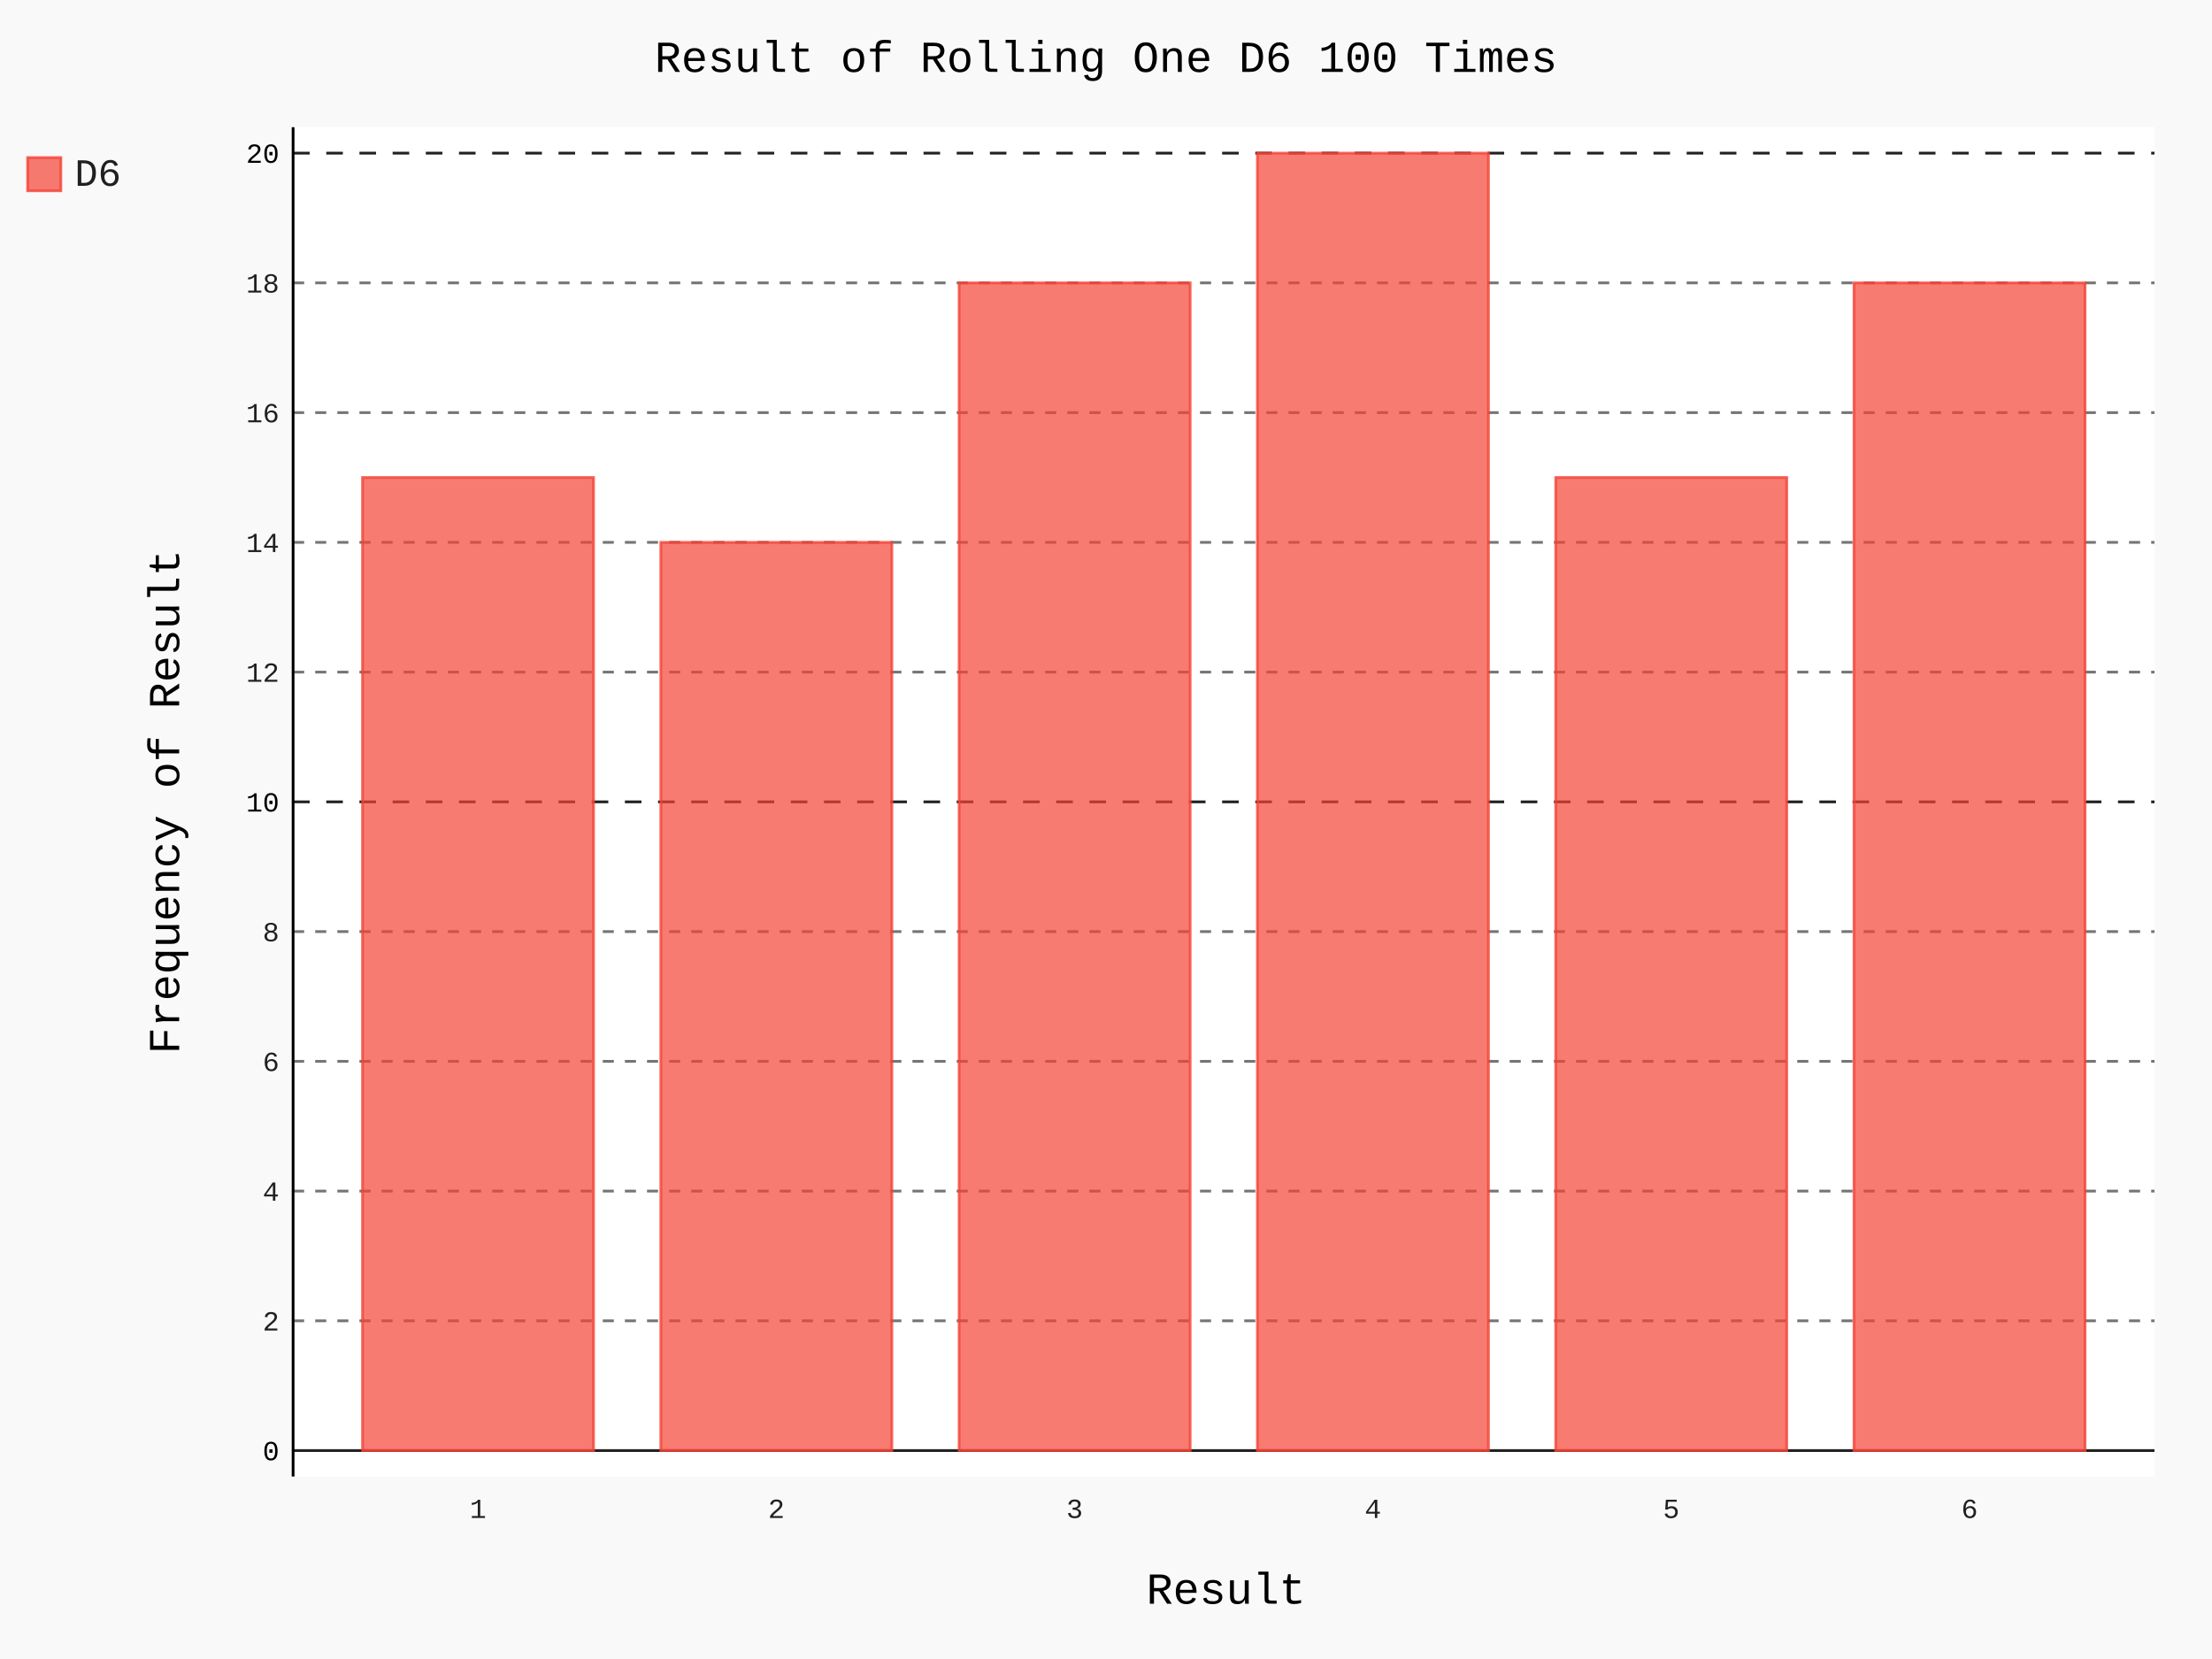
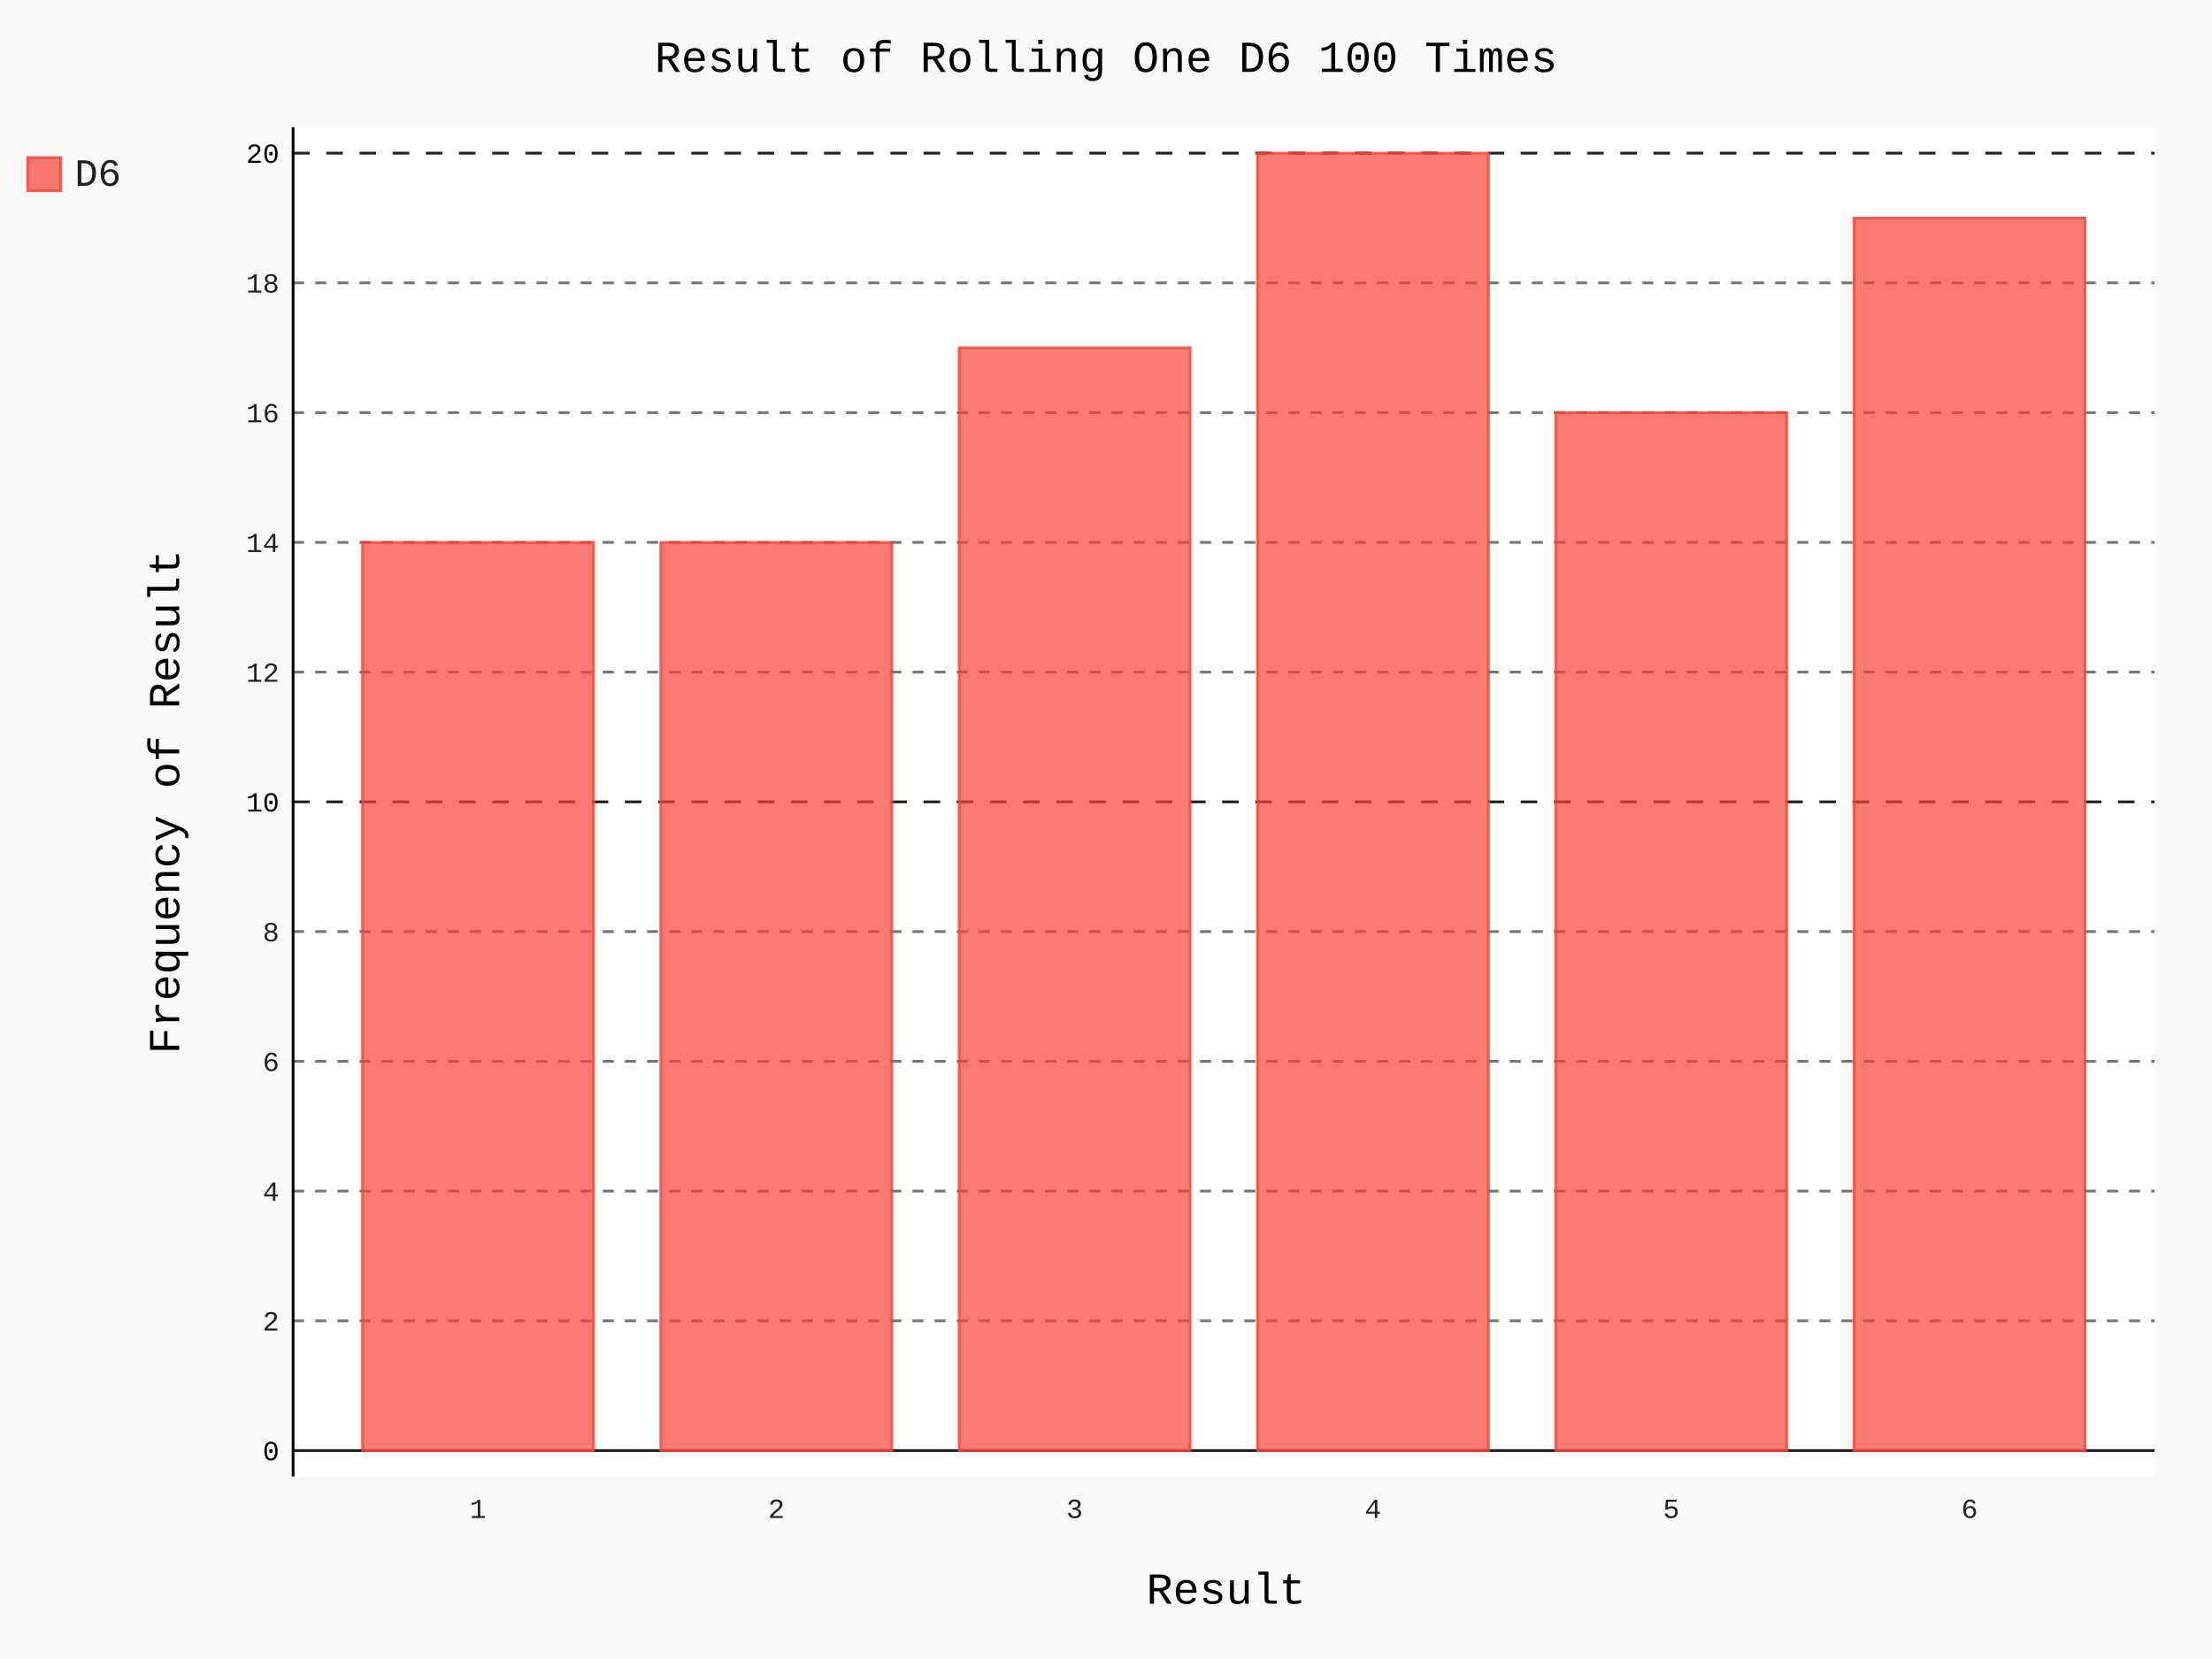
- <svg xmlns="http://www.w3.org/2000/svg" class="pygal-chart" id="chart-04eb825a-31e6-49d6-8192-9720ac179ee9" viewBox="0 0 800 600">
+ <svg xmlns="http://www.w3.org/2000/svg" class="pygal-chart" id="chart-aafac10c-d814-4af2-b4b2-d38f000c361f" viewBox="0 0 800 600">
  <defs>
-     <style type="text/css">#chart-04eb825a-31e6-49d6-8192-9720ac179ee9{-webkit-user-select:none;-webkit-font-smoothing:antialiased;font-family:Consolas,"Liberation Mono",Menlo,Courier,monospace}#chart-04eb825a-31e6-49d6-8192-9720ac179ee9 .title{font-family:Consolas,"Liberation Mono",Menlo,Courier,monospace;font-size:16px}#chart-04eb825a-31e6-49d6-8192-9720ac179ee9 .legends .legend text{font-family:Consolas,"Liberation Mono",Menlo,Courier,monospace;font-size:14px}#chart-04eb825a-31e6-49d6-8192-9720ac179ee9 .axis text{font-family:Consolas,"Liberation Mono",Menlo,Courier,monospace;font-size:10px}#chart-04eb825a-31e6-49d6-8192-9720ac179ee9 .axis text.major{font-family:Consolas,"Liberation Mono",Menlo,Courier,monospace;font-size:10px}#chart-04eb825a-31e6-49d6-8192-9720ac179ee9 .text-overlay text.value{font-family:Consolas,"Liberation Mono",Menlo,Courier,monospace;font-size:16px}#chart-04eb825a-31e6-49d6-8192-9720ac179ee9 .text-overlay text.label{font-family:Consolas,"Liberation Mono",Menlo,Courier,monospace;font-size:10px}#chart-04eb825a-31e6-49d6-8192-9720ac179ee9 .tooltip{font-family:Consolas,"Liberation Mono",Menlo,Courier,monospace;font-size:14px}#chart-04eb825a-31e6-49d6-8192-9720ac179ee9 text.no_data{font-family:Consolas,"Liberation Mono",Menlo,Courier,monospace;font-size:64px}
- #chart-04eb825a-31e6-49d6-8192-9720ac179ee9{background-color:rgba(249,249,249,1)}#chart-04eb825a-31e6-49d6-8192-9720ac179ee9 path,#chart-04eb825a-31e6-49d6-8192-9720ac179ee9 line,#chart-04eb825a-31e6-49d6-8192-9720ac179ee9 rect,#chart-04eb825a-31e6-49d6-8192-9720ac179ee9 circle{-webkit-transition:150ms;-moz-transition:150ms;transition:150ms}#chart-04eb825a-31e6-49d6-8192-9720ac179ee9 .graph &gt; .background{fill:rgba(249,249,249,1)}#chart-04eb825a-31e6-49d6-8192-9720ac179ee9 .plot &gt; .background{fill:rgba(255,255,255,1)}#chart-04eb825a-31e6-49d6-8192-9720ac179ee9 .graph{fill:rgba(0,0,0,.87)}#chart-04eb825a-31e6-49d6-8192-9720ac179ee9 text.no_data{fill:rgba(0,0,0,1)}#chart-04eb825a-31e6-49d6-8192-9720ac179ee9 .title{fill:rgba(0,0,0,1)}#chart-04eb825a-31e6-49d6-8192-9720ac179ee9 .legends .legend text{fill:rgba(0,0,0,.87)}#chart-04eb825a-31e6-49d6-8192-9720ac179ee9 .legends .legend:hover text{fill:rgba(0,0,0,1)}#chart-04eb825a-31e6-49d6-8192-9720ac179ee9 .axis .line{stroke:rgba(0,0,0,1)}#chart-04eb825a-31e6-49d6-8192-9720ac179ee9 .axis .guide.line{stroke:rgba(0,0,0,.54)}#chart-04eb825a-31e6-49d6-8192-9720ac179ee9 .axis .major.line{stroke:rgba(0,0,0,.87)}#chart-04eb825a-31e6-49d6-8192-9720ac179ee9 .axis text.major{fill:rgba(0,0,0,1)}#chart-04eb825a-31e6-49d6-8192-9720ac179ee9 .axis.y .guides:hover .guide.line,#chart-04eb825a-31e6-49d6-8192-9720ac179ee9 .line-graph .axis.x .guides:hover .guide.line,#chart-04eb825a-31e6-49d6-8192-9720ac179ee9 .stackedline-graph .axis.x .guides:hover .guide.line,#chart-04eb825a-31e6-49d6-8192-9720ac179ee9 .xy-graph .axis.x .guides:hover .guide.line{stroke:rgba(0,0,0,1)}#chart-04eb825a-31e6-49d6-8192-9720ac179ee9 .axis .guides:hover text{fill:rgba(0,0,0,1)}#chart-04eb825a-31e6-49d6-8192-9720ac179ee9 .reactive{fill-opacity:.7;stroke-opacity:.8}#chart-04eb825a-31e6-49d6-8192-9720ac179ee9 .ci{stroke:rgba(0,0,0,.87)}#chart-04eb825a-31e6-49d6-8192-9720ac179ee9 .reactive.active,#chart-04eb825a-31e6-49d6-8192-9720ac179ee9 .active .reactive{fill-opacity:.8;stroke-opacity:.9;stroke-width:4}#chart-04eb825a-31e6-49d6-8192-9720ac179ee9 .ci .reactive.active{stroke-width:1.5}#chart-04eb825a-31e6-49d6-8192-9720ac179ee9 .series text{fill:rgba(0,0,0,1)}#chart-04eb825a-31e6-49d6-8192-9720ac179ee9 .tooltip rect{fill:rgba(255,255,255,1);stroke:rgba(0,0,0,1);-webkit-transition:opacity 150ms;-moz-transition:opacity 150ms;transition:opacity 150ms}#chart-04eb825a-31e6-49d6-8192-9720ac179ee9 .tooltip .label{fill:rgba(0,0,0,.87)}#chart-04eb825a-31e6-49d6-8192-9720ac179ee9 .tooltip .label{fill:rgba(0,0,0,.87)}#chart-04eb825a-31e6-49d6-8192-9720ac179ee9 .tooltip .legend{font-size:.8em;fill:rgba(0,0,0,.54)}#chart-04eb825a-31e6-49d6-8192-9720ac179ee9 .tooltip .x_label{font-size:.6em;fill:rgba(0,0,0,1)}#chart-04eb825a-31e6-49d6-8192-9720ac179ee9 .tooltip .xlink{font-size:.5em;text-decoration:underline}#chart-04eb825a-31e6-49d6-8192-9720ac179ee9 .tooltip .value{font-size:1.5em}#chart-04eb825a-31e6-49d6-8192-9720ac179ee9 .bound{font-size:.5em}#chart-04eb825a-31e6-49d6-8192-9720ac179ee9 .max-value{font-size:.75em;fill:rgba(0,0,0,.54)}#chart-04eb825a-31e6-49d6-8192-9720ac179ee9 .map-element{fill:rgba(255,255,255,1);stroke:rgba(0,0,0,.54) !important}#chart-04eb825a-31e6-49d6-8192-9720ac179ee9 .map-element .reactive{fill-opacity:inherit;stroke-opacity:inherit}#chart-04eb825a-31e6-49d6-8192-9720ac179ee9 .color-0,#chart-04eb825a-31e6-49d6-8192-9720ac179ee9 .color-0 a:visited{stroke:#F44336;fill:#F44336}#chart-04eb825a-31e6-49d6-8192-9720ac179ee9 .text-overlay .color-0 text{fill:black}
- #chart-04eb825a-31e6-49d6-8192-9720ac179ee9 text.no_data{text-anchor:middle}#chart-04eb825a-31e6-49d6-8192-9720ac179ee9 .guide.line{fill:none}#chart-04eb825a-31e6-49d6-8192-9720ac179ee9 .centered{text-anchor:middle}#chart-04eb825a-31e6-49d6-8192-9720ac179ee9 .title{text-anchor:middle}#chart-04eb825a-31e6-49d6-8192-9720ac179ee9 .legends .legend text{fill-opacity:1}#chart-04eb825a-31e6-49d6-8192-9720ac179ee9 .axis.x text{text-anchor:middle}#chart-04eb825a-31e6-49d6-8192-9720ac179ee9 .axis.x:not(.web) text[transform]{text-anchor:start}#chart-04eb825a-31e6-49d6-8192-9720ac179ee9 .axis.x:not(.web) text[transform].backwards{text-anchor:end}#chart-04eb825a-31e6-49d6-8192-9720ac179ee9 .axis.y text{text-anchor:end}#chart-04eb825a-31e6-49d6-8192-9720ac179ee9 .axis.y text[transform].backwards{text-anchor:start}#chart-04eb825a-31e6-49d6-8192-9720ac179ee9 .axis.y2 text{text-anchor:start}#chart-04eb825a-31e6-49d6-8192-9720ac179ee9 .axis.y2 text[transform].backwards{text-anchor:end}#chart-04eb825a-31e6-49d6-8192-9720ac179ee9 .axis .guide.line{stroke-dasharray:4,4}#chart-04eb825a-31e6-49d6-8192-9720ac179ee9 .axis .major.guide.line{stroke-dasharray:6,6}#chart-04eb825a-31e6-49d6-8192-9720ac179ee9 .horizontal .axis.y .guide.line,#chart-04eb825a-31e6-49d6-8192-9720ac179ee9 .horizontal .axis.y2 .guide.line,#chart-04eb825a-31e6-49d6-8192-9720ac179ee9 .vertical .axis.x .guide.line{opacity:0}#chart-04eb825a-31e6-49d6-8192-9720ac179ee9 .horizontal .axis.always_show .guide.line,#chart-04eb825a-31e6-49d6-8192-9720ac179ee9 .vertical .axis.always_show .guide.line{opacity:1 !important}#chart-04eb825a-31e6-49d6-8192-9720ac179ee9 .axis.y .guides:hover .guide.line,#chart-04eb825a-31e6-49d6-8192-9720ac179ee9 .axis.y2 .guides:hover .guide.line,#chart-04eb825a-31e6-49d6-8192-9720ac179ee9 .axis.x .guides:hover .guide.line{opacity:1}#chart-04eb825a-31e6-49d6-8192-9720ac179ee9 .axis .guides:hover text{opacity:1}#chart-04eb825a-31e6-49d6-8192-9720ac179ee9 .nofill{fill:none}#chart-04eb825a-31e6-49d6-8192-9720ac179ee9 .subtle-fill{fill-opacity:.2}#chart-04eb825a-31e6-49d6-8192-9720ac179ee9 .dot{stroke-width:1px;fill-opacity:1}#chart-04eb825a-31e6-49d6-8192-9720ac179ee9 .dot.active{stroke-width:5px}#chart-04eb825a-31e6-49d6-8192-9720ac179ee9 .dot.negative{fill:transparent}#chart-04eb825a-31e6-49d6-8192-9720ac179ee9 text,#chart-04eb825a-31e6-49d6-8192-9720ac179ee9 tspan{stroke:none !important}#chart-04eb825a-31e6-49d6-8192-9720ac179ee9 .series text.active{opacity:1}#chart-04eb825a-31e6-49d6-8192-9720ac179ee9 .tooltip rect{fill-opacity:.95;stroke-width:.5}#chart-04eb825a-31e6-49d6-8192-9720ac179ee9 .tooltip text{fill-opacity:1}#chart-04eb825a-31e6-49d6-8192-9720ac179ee9 .showable{visibility:hidden}#chart-04eb825a-31e6-49d6-8192-9720ac179ee9 .showable.shown{visibility:visible}#chart-04eb825a-31e6-49d6-8192-9720ac179ee9 .gauge-background{fill:rgba(229,229,229,1);stroke:none}#chart-04eb825a-31e6-49d6-8192-9720ac179ee9 .bg-lines{stroke:rgba(249,249,249,1);stroke-width:2px}</style>
+     <style type="text/css">#chart-aafac10c-d814-4af2-b4b2-d38f000c361f{-webkit-user-select:none;-webkit-font-smoothing:antialiased;font-family:Consolas,"Liberation Mono",Menlo,Courier,monospace}#chart-aafac10c-d814-4af2-b4b2-d38f000c361f .title{font-family:Consolas,"Liberation Mono",Menlo,Courier,monospace;font-size:16px}#chart-aafac10c-d814-4af2-b4b2-d38f000c361f .legends .legend text{font-family:Consolas,"Liberation Mono",Menlo,Courier,monospace;font-size:14px}#chart-aafac10c-d814-4af2-b4b2-d38f000c361f .axis text{font-family:Consolas,"Liberation Mono",Menlo,Courier,monospace;font-size:10px}#chart-aafac10c-d814-4af2-b4b2-d38f000c361f .axis text.major{font-family:Consolas,"Liberation Mono",Menlo,Courier,monospace;font-size:10px}#chart-aafac10c-d814-4af2-b4b2-d38f000c361f .text-overlay text.value{font-family:Consolas,"Liberation Mono",Menlo,Courier,monospace;font-size:16px}#chart-aafac10c-d814-4af2-b4b2-d38f000c361f .text-overlay text.label{font-family:Consolas,"Liberation Mono",Menlo,Courier,monospace;font-size:10px}#chart-aafac10c-d814-4af2-b4b2-d38f000c361f .tooltip{font-family:Consolas,"Liberation Mono",Menlo,Courier,monospace;font-size:14px}#chart-aafac10c-d814-4af2-b4b2-d38f000c361f text.no_data{font-family:Consolas,"Liberation Mono",Menlo,Courier,monospace;font-size:64px}
+ #chart-aafac10c-d814-4af2-b4b2-d38f000c361f{background-color:rgba(249,249,249,1)}#chart-aafac10c-d814-4af2-b4b2-d38f000c361f path,#chart-aafac10c-d814-4af2-b4b2-d38f000c361f line,#chart-aafac10c-d814-4af2-b4b2-d38f000c361f rect,#chart-aafac10c-d814-4af2-b4b2-d38f000c361f circle{-webkit-transition:150ms;-moz-transition:150ms;transition:150ms}#chart-aafac10c-d814-4af2-b4b2-d38f000c361f .graph &gt; .background{fill:rgba(249,249,249,1)}#chart-aafac10c-d814-4af2-b4b2-d38f000c361f .plot &gt; .background{fill:rgba(255,255,255,1)}#chart-aafac10c-d814-4af2-b4b2-d38f000c361f .graph{fill:rgba(0,0,0,.87)}#chart-aafac10c-d814-4af2-b4b2-d38f000c361f text.no_data{fill:rgba(0,0,0,1)}#chart-aafac10c-d814-4af2-b4b2-d38f000c361f .title{fill:rgba(0,0,0,1)}#chart-aafac10c-d814-4af2-b4b2-d38f000c361f .legends .legend text{fill:rgba(0,0,0,.87)}#chart-aafac10c-d814-4af2-b4b2-d38f000c361f .legends .legend:hover text{fill:rgba(0,0,0,1)}#chart-aafac10c-d814-4af2-b4b2-d38f000c361f .axis .line{stroke:rgba(0,0,0,1)}#chart-aafac10c-d814-4af2-b4b2-d38f000c361f .axis .guide.line{stroke:rgba(0,0,0,.54)}#chart-aafac10c-d814-4af2-b4b2-d38f000c361f .axis .major.line{stroke:rgba(0,0,0,.87)}#chart-aafac10c-d814-4af2-b4b2-d38f000c361f .axis text.major{fill:rgba(0,0,0,1)}#chart-aafac10c-d814-4af2-b4b2-d38f000c361f .axis.y .guides:hover .guide.line,#chart-aafac10c-d814-4af2-b4b2-d38f000c361f .line-graph .axis.x .guides:hover .guide.line,#chart-aafac10c-d814-4af2-b4b2-d38f000c361f .stackedline-graph .axis.x .guides:hover .guide.line,#chart-aafac10c-d814-4af2-b4b2-d38f000c361f .xy-graph .axis.x .guides:hover .guide.line{stroke:rgba(0,0,0,1)}#chart-aafac10c-d814-4af2-b4b2-d38f000c361f .axis .guides:hover text{fill:rgba(0,0,0,1)}#chart-aafac10c-d814-4af2-b4b2-d38f000c361f .reactive{fill-opacity:.7;stroke-opacity:.8}#chart-aafac10c-d814-4af2-b4b2-d38f000c361f .ci{stroke:rgba(0,0,0,.87)}#chart-aafac10c-d814-4af2-b4b2-d38f000c361f .reactive.active,#chart-aafac10c-d814-4af2-b4b2-d38f000c361f .active .reactive{fill-opacity:.8;stroke-opacity:.9;stroke-width:4}#chart-aafac10c-d814-4af2-b4b2-d38f000c361f .ci .reactive.active{stroke-width:1.5}#chart-aafac10c-d814-4af2-b4b2-d38f000c361f .series text{fill:rgba(0,0,0,1)}#chart-aafac10c-d814-4af2-b4b2-d38f000c361f .tooltip rect{fill:rgba(255,255,255,1);stroke:rgba(0,0,0,1);-webkit-transition:opacity 150ms;-moz-transition:opacity 150ms;transition:opacity 150ms}#chart-aafac10c-d814-4af2-b4b2-d38f000c361f .tooltip .label{fill:rgba(0,0,0,.87)}#chart-aafac10c-d814-4af2-b4b2-d38f000c361f .tooltip .label{fill:rgba(0,0,0,.87)}#chart-aafac10c-d814-4af2-b4b2-d38f000c361f .tooltip .legend{font-size:.8em;fill:rgba(0,0,0,.54)}#chart-aafac10c-d814-4af2-b4b2-d38f000c361f .tooltip .x_label{font-size:.6em;fill:rgba(0,0,0,1)}#chart-aafac10c-d814-4af2-b4b2-d38f000c361f .tooltip .xlink{font-size:.5em;text-decoration:underline}#chart-aafac10c-d814-4af2-b4b2-d38f000c361f .tooltip .value{font-size:1.5em}#chart-aafac10c-d814-4af2-b4b2-d38f000c361f .bound{font-size:.5em}#chart-aafac10c-d814-4af2-b4b2-d38f000c361f .max-value{font-size:.75em;fill:rgba(0,0,0,.54)}#chart-aafac10c-d814-4af2-b4b2-d38f000c361f .map-element{fill:rgba(255,255,255,1);stroke:rgba(0,0,0,.54) !important}#chart-aafac10c-d814-4af2-b4b2-d38f000c361f .map-element .reactive{fill-opacity:inherit;stroke-opacity:inherit}#chart-aafac10c-d814-4af2-b4b2-d38f000c361f .color-0,#chart-aafac10c-d814-4af2-b4b2-d38f000c361f .color-0 a:visited{stroke:#F44336;fill:#F44336}#chart-aafac10c-d814-4af2-b4b2-d38f000c361f .text-overlay .color-0 text{fill:black}
+ #chart-aafac10c-d814-4af2-b4b2-d38f000c361f text.no_data{text-anchor:middle}#chart-aafac10c-d814-4af2-b4b2-d38f000c361f .guide.line{fill:none}#chart-aafac10c-d814-4af2-b4b2-d38f000c361f .centered{text-anchor:middle}#chart-aafac10c-d814-4af2-b4b2-d38f000c361f .title{text-anchor:middle}#chart-aafac10c-d814-4af2-b4b2-d38f000c361f .legends .legend text{fill-opacity:1}#chart-aafac10c-d814-4af2-b4b2-d38f000c361f .axis.x text{text-anchor:middle}#chart-aafac10c-d814-4af2-b4b2-d38f000c361f .axis.x:not(.web) text[transform]{text-anchor:start}#chart-aafac10c-d814-4af2-b4b2-d38f000c361f .axis.x:not(.web) text[transform].backwards{text-anchor:end}#chart-aafac10c-d814-4af2-b4b2-d38f000c361f .axis.y text{text-anchor:end}#chart-aafac10c-d814-4af2-b4b2-d38f000c361f .axis.y text[transform].backwards{text-anchor:start}#chart-aafac10c-d814-4af2-b4b2-d38f000c361f .axis.y2 text{text-anchor:start}#chart-aafac10c-d814-4af2-b4b2-d38f000c361f .axis.y2 text[transform].backwards{text-anchor:end}#chart-aafac10c-d814-4af2-b4b2-d38f000c361f .axis .guide.line{stroke-dasharray:4,4}#chart-aafac10c-d814-4af2-b4b2-d38f000c361f .axis .major.guide.line{stroke-dasharray:6,6}#chart-aafac10c-d814-4af2-b4b2-d38f000c361f .horizontal .axis.y .guide.line,#chart-aafac10c-d814-4af2-b4b2-d38f000c361f .horizontal .axis.y2 .guide.line,#chart-aafac10c-d814-4af2-b4b2-d38f000c361f .vertical .axis.x .guide.line{opacity:0}#chart-aafac10c-d814-4af2-b4b2-d38f000c361f .horizontal .axis.always_show .guide.line,#chart-aafac10c-d814-4af2-b4b2-d38f000c361f .vertical .axis.always_show .guide.line{opacity:1 !important}#chart-aafac10c-d814-4af2-b4b2-d38f000c361f .axis.y .guides:hover .guide.line,#chart-aafac10c-d814-4af2-b4b2-d38f000c361f .axis.y2 .guides:hover .guide.line,#chart-aafac10c-d814-4af2-b4b2-d38f000c361f .axis.x .guides:hover .guide.line{opacity:1}#chart-aafac10c-d814-4af2-b4b2-d38f000c361f .axis .guides:hover text{opacity:1}#chart-aafac10c-d814-4af2-b4b2-d38f000c361f .nofill{fill:none}#chart-aafac10c-d814-4af2-b4b2-d38f000c361f .subtle-fill{fill-opacity:.2}#chart-aafac10c-d814-4af2-b4b2-d38f000c361f .dot{stroke-width:1px;fill-opacity:1}#chart-aafac10c-d814-4af2-b4b2-d38f000c361f .dot.active{stroke-width:5px}#chart-aafac10c-d814-4af2-b4b2-d38f000c361f .dot.negative{fill:transparent}#chart-aafac10c-d814-4af2-b4b2-d38f000c361f text,#chart-aafac10c-d814-4af2-b4b2-d38f000c361f tspan{stroke:none !important}#chart-aafac10c-d814-4af2-b4b2-d38f000c361f .series text.active{opacity:1}#chart-aafac10c-d814-4af2-b4b2-d38f000c361f .tooltip rect{fill-opacity:.95;stroke-width:.5}#chart-aafac10c-d814-4af2-b4b2-d38f000c361f .tooltip text{fill-opacity:1}#chart-aafac10c-d814-4af2-b4b2-d38f000c361f .showable{visibility:hidden}#chart-aafac10c-d814-4af2-b4b2-d38f000c361f .showable.shown{visibility:visible}#chart-aafac10c-d814-4af2-b4b2-d38f000c361f .gauge-background{fill:rgba(229,229,229,1);stroke:none}#chart-aafac10c-d814-4af2-b4b2-d38f000c361f .bg-lines{stroke:rgba(249,249,249,1);stroke-width:2px}</style>
  </defs>
  <g class="graph bar-graph vertical">
    <rect class="background" height="600" width="800" x="0" y="0" />
    <g class="plot" transform="translate(106, 46)">
      <rect class="background" height="488" width="673.2" x="0" y="0" />
      <g class="axis y always_show">
        <g class="guides">
          <path class="axis major line" d="M0 478.615 h673.2" />
          <text class="major" x="-5" y="482.115">0</text>
        </g>
        <g class="guides">
          <path class="guide line" d="M0 431.692 h673.2" />
          <text class="" x="-5" y="435.192">2</text>
        </g>
        <g class="guides">
          <path class="guide line" d="M0 384.769 h673.2" />
          <text class="" x="-5" y="388.269">4</text>
        </g>
        <g class="guides">
          <path class="guide line" d="M0 337.846 h673.2" />
          <text class="" x="-5" y="341.346">6</text>
        </g>
        <g class="guides">
          <path class="guide line" d="M0 290.923 h673.2" />
          <text class="" x="-5" y="294.423">8</text>
        </g>
        <g class="guides">
          <path class="major guide line" d="M0 244 h673.2" />
          <text class="major" x="-5" y="247.5">10</text>
        </g>
        <g class="guides">
          <path class="guide line" d="M0 197.077 h673.2" />
          <text class="" x="-5" y="200.577">12</text>
        </g>
        <g class="guides">
          <path class="guide line" d="M0 150.154 h673.2" />
          <text class="" x="-5" y="153.654">14</text>
        </g>
        <g class="guides">
          <path class="guide line" d="M0 103.231 h673.2" />
          <text class="" x="-5" y="106.731">16</text>
        </g>
        <g class="guides">
          <path class="guide line" d="M0 56.308 h673.2" />
          <text class="" x="-5" y="59.808">18</text>
        </g>
        <g class="guides">
          <path class="major guide line" d="M0 9.385 h673.2" />
          <text class="major" x="-5" y="12.885">20</text>
        </g>
      </g>
      <g class="axis x">
        <path class="line" d="M0 0 v488" />
        <g class="guides">
          <path class="guide line" d="M66.888 0 v488" />
          <text class="" x="66.888" y="503.0">1</text>
        </g>
        <g class="guides">
          <path class="guide line" d="M174.773 0 v488" />
          <text class="" x="174.773" y="503.0">2</text>
        </g>
        <g class="guides">
          <path class="guide line" d="M282.658 0 v488" />
          <text class="" x="282.658" y="503.0">3</text>
        </g>
        <g class="guides">
          <path class="guide line" d="M390.542 0 v488" />
          <text class="" x="390.542" y="503.0">4</text>
        </g>
        <g class="guides">
          <path class="guide line" d="M498.427 0 v488" />
          <text class="" x="498.427" y="503.0">5</text>
        </g>
        <g class="guides">
          <path class="guide line" d="M606.312 0 v488" />
          <text class="" x="606.312" y="503.0">6</text>
        </g>
      </g>
      <g class="series serie-0 color-0">
        <g class="bars">
          <g class="bar">
-             <rect class="rect reactive tooltip-trigger" height="351.923" rx="0" ry="0" width="83.546" x="25.116" y="126.692" />
+             <rect class="rect reactive tooltip-trigger" height="328.462" rx="0" ry="0" width="83.546" x="25.116" y="150.154" />
          </g>
          <g class="bar">
            <rect class="rect reactive tooltip-trigger" height="328.462" rx="0" ry="0" width="83.546" x="133" y="150.154" />
          </g>
          <g class="bar">
-             <rect class="rect reactive tooltip-trigger" height="422.308" rx="0" ry="0" width="83.546" x="240.885" y="56.308" />
+             <rect class="rect reactive tooltip-trigger" height="398.846" rx="0" ry="0" width="83.546" x="240.885" y="79.769" />
          </g>
          <g class="bar">
            <rect class="rect reactive tooltip-trigger" height="469.231" rx="0" ry="0" width="83.546" x="348.769" y="9.385" />
          </g>
          <g class="bar">
-             <rect class="rect reactive tooltip-trigger" height="351.923" rx="0" ry="0" width="83.546" x="456.654" y="126.692" />
+             <rect class="rect reactive tooltip-trigger" height="375.385" rx="0" ry="0" width="83.546" x="456.654" y="103.231" />
          </g>
          <g class="bar">
-             <rect class="rect reactive tooltip-trigger" height="422.308" rx="0" ry="0" width="83.546" x="564.539" y="56.308" />
+             <rect class="rect reactive tooltip-trigger" height="445.769" rx="0" ry="0" width="83.546" x="564.539" y="32.846" />
          </g>
        </g>
      </g>
    </g>
    <g class="titles">
      <text class="title plot_title" x="400.0" y="26">Result of Rolling One D6 100 Times</text>
      <text class="title" x="443.4" y="580">Result</text>
      <text class="title" transform="rotate(-90 38.8 290)" x="38.8" y="316.0">Frequency of Result</text>
    </g>
    <g class="plot overlay" transform="translate(106, 46)">
      <g class="series serie-0 color-0" />
    </g>
    <g class="plot text-overlay" transform="translate(106, 46)">
      <g class="series serie-0 color-0" />
    </g>
    <g class="plot tooltip-overlay" transform="translate(106, 46)">
      <g class="tooltip" style="opacity: 0" transform="translate(0 0)">
        <rect class="tooltip-box" height="0" rx="0" ry="0" width="0" />
        <g class="text" />
      </g>
    </g>
    <g class="legends" transform="translate(10, 56)">
      <g class="legend reactive activate-serie" id="activate-serie-0">
        <rect class="color-0 reactive" height="12" width="12" x="0.0" y="1.0" />
        <text x="17.0" y="11.2">D6</text>
      </g>
    </g>
    <g class="legends" transform="translate(790, 56)" />
  </g>
</svg>
